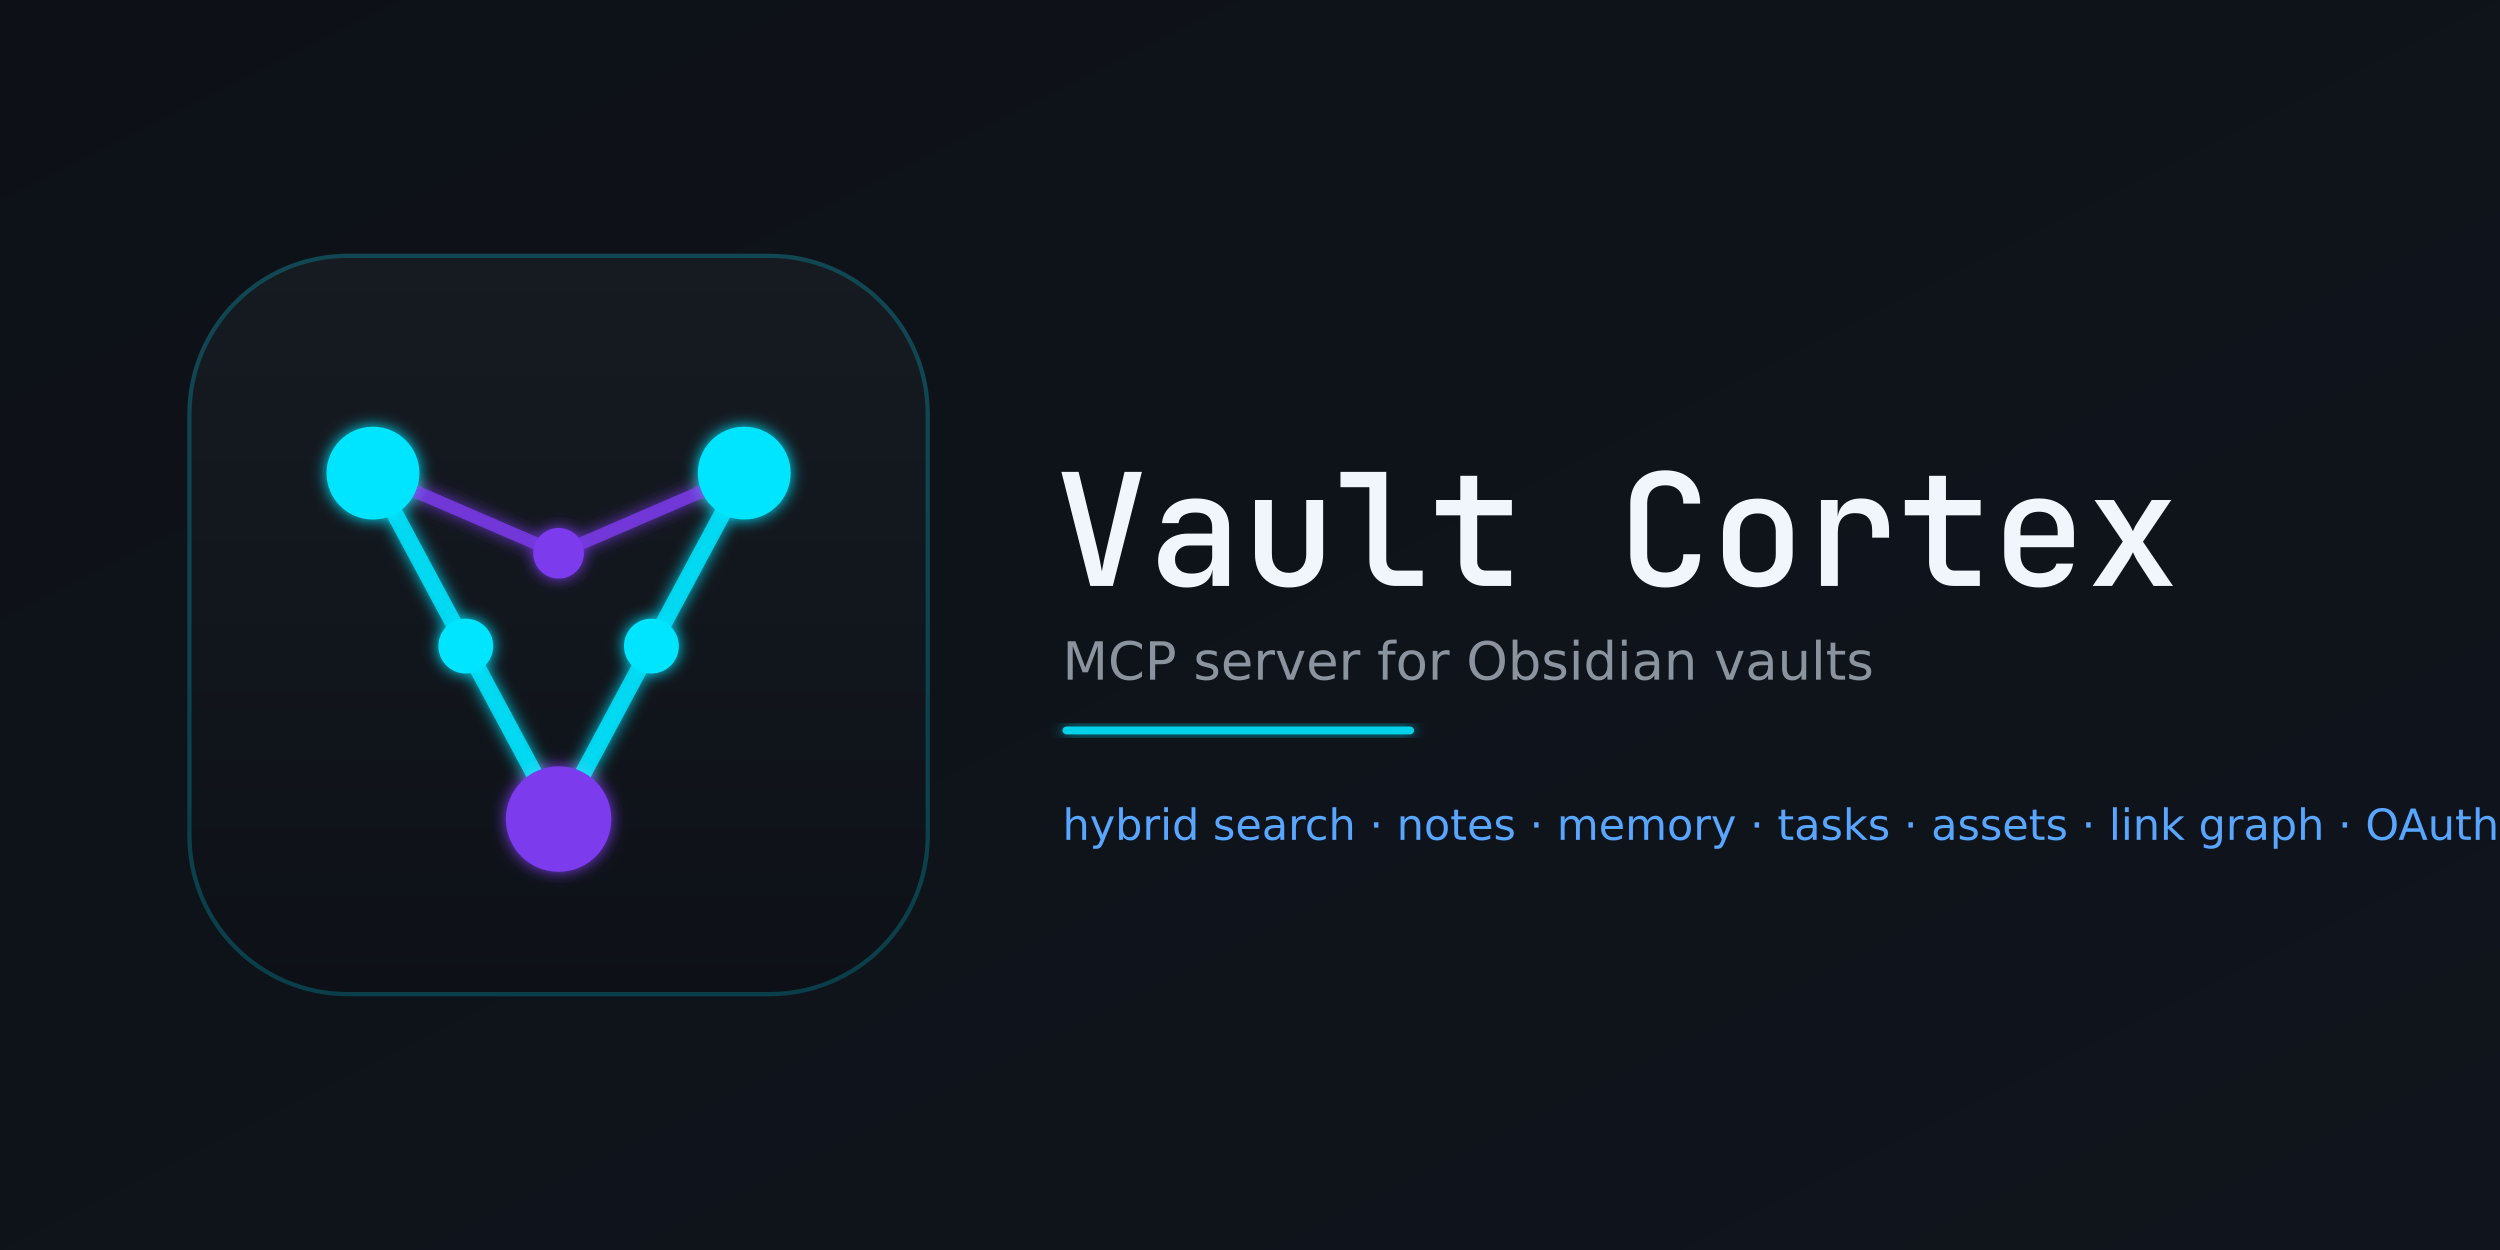
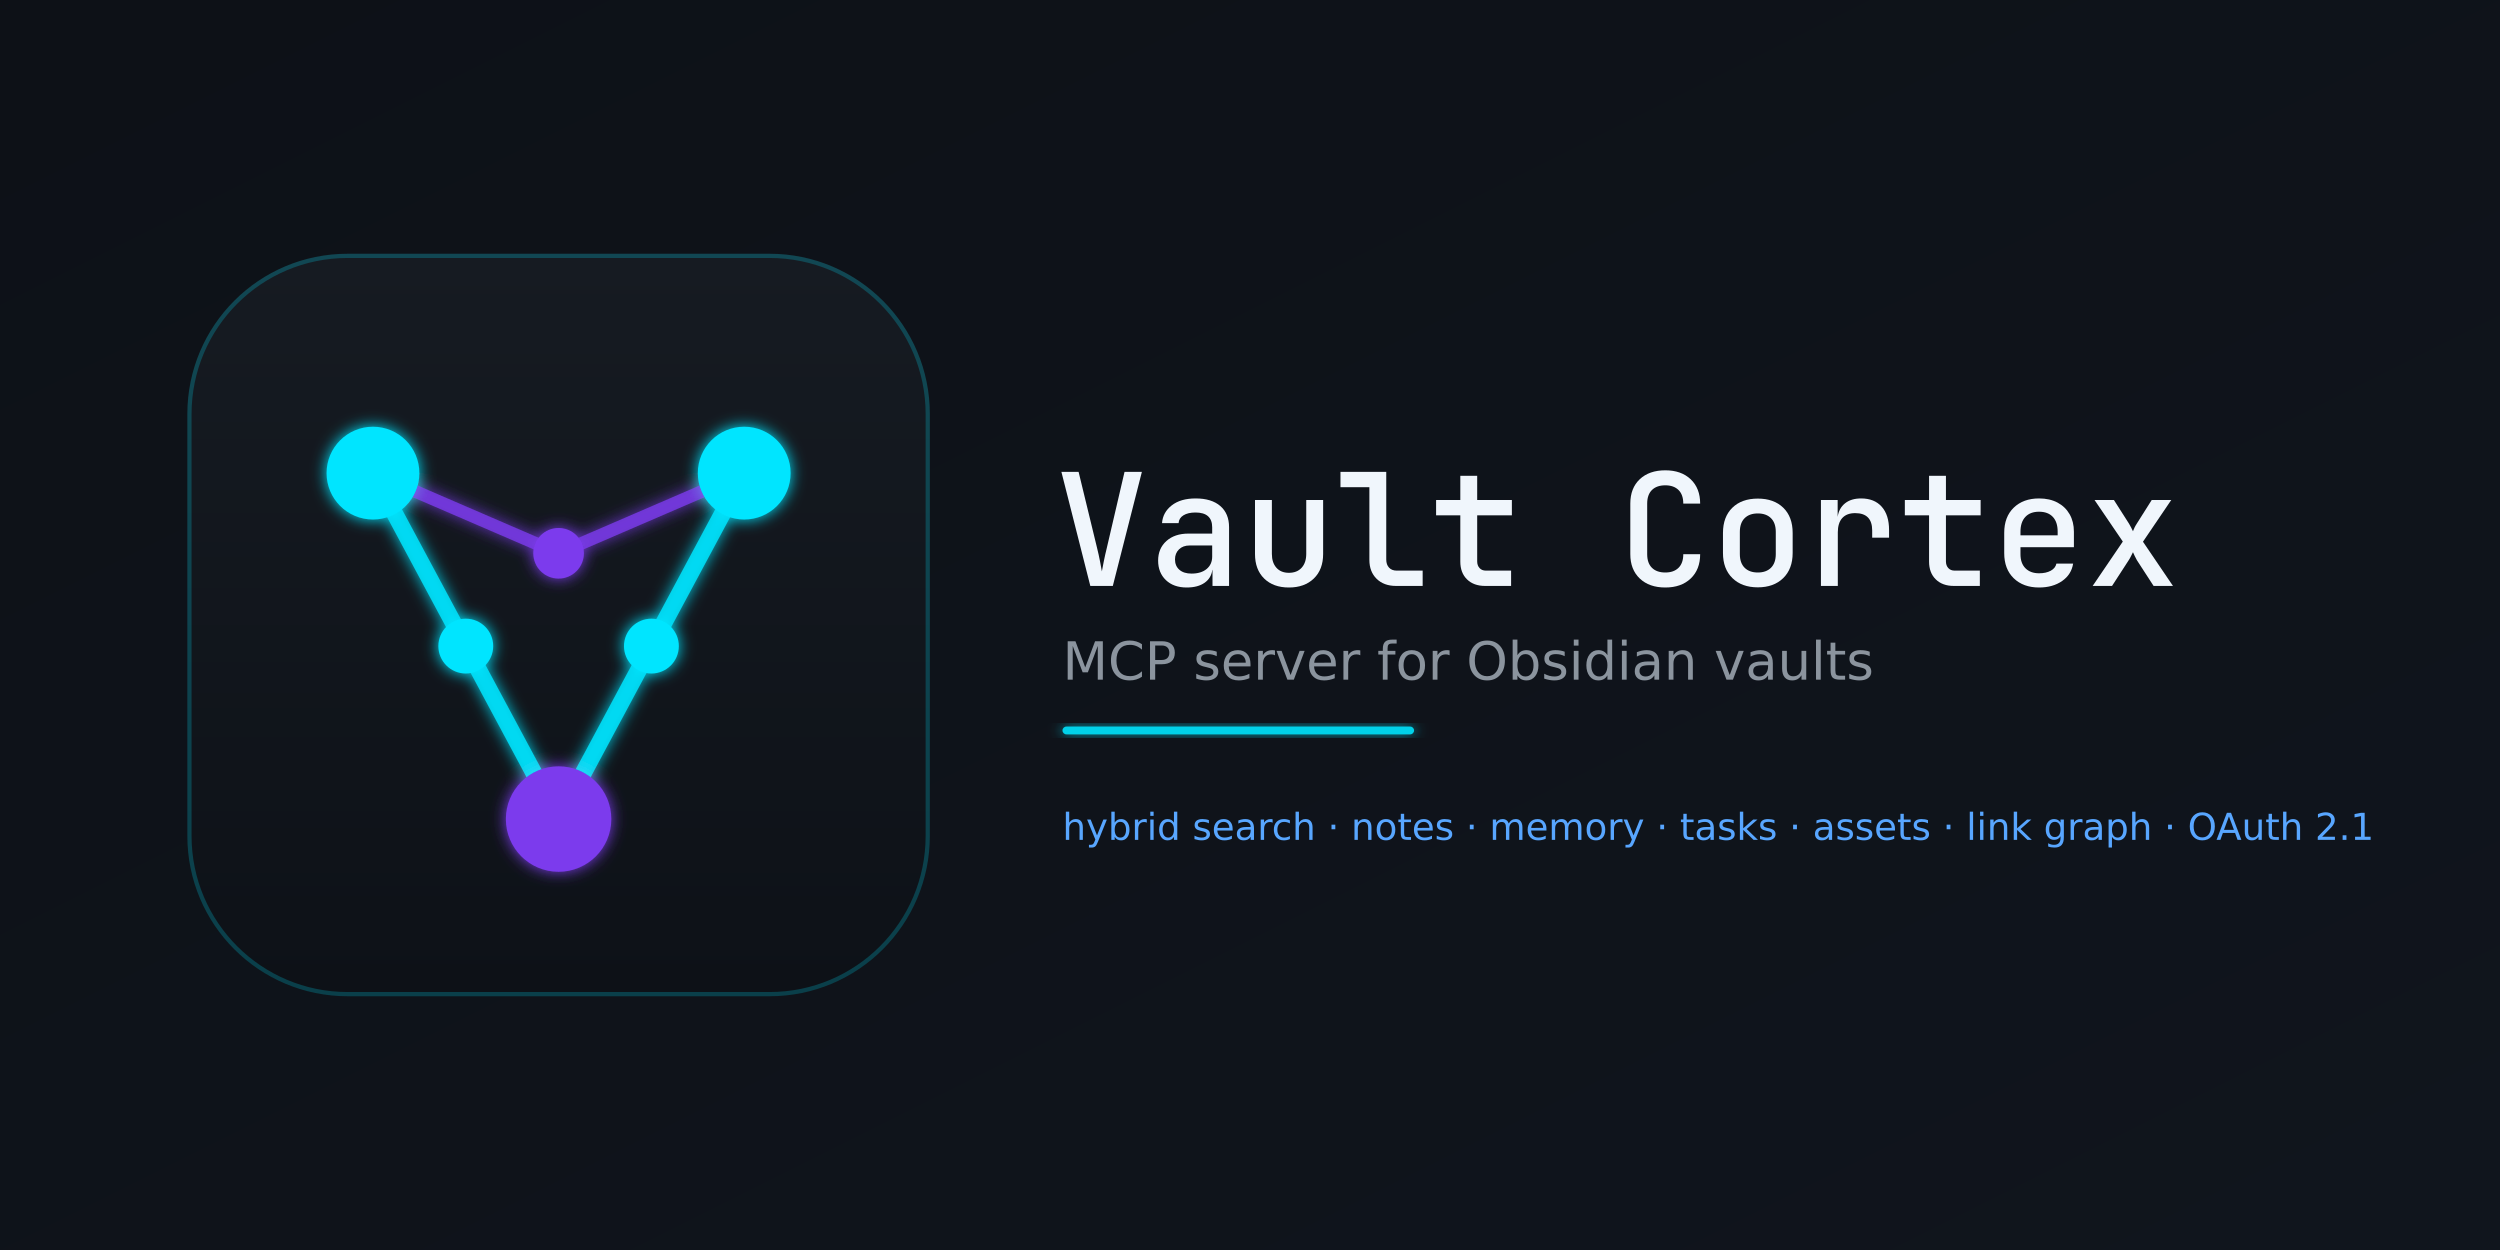
<svg xmlns="http://www.w3.org/2000/svg" width="1280" height="640" viewBox="0 0 1280 640" fill="none">
  <defs>
    <linearGradient id="bg" x1="0" y1="0" x2="1" y2="1">
      <stop offset="0" stop-color="#0d1117" />
      <stop offset="1" stop-color="#10151d" />
    </linearGradient>
    <linearGradient id="tileGrad" x1="0" y1="0" x2="0" y2="1">
      <stop offset="0" stop-color="#161b22" />
      <stop offset="1" stop-color="#0d1117" />
    </linearGradient>
    <filter id="glow" x="-40%" y="-40%" width="180%" height="180%">
      <feGaussianBlur in="SourceGraphic" stdDeviation="3.5" result="b" />
      <feMerge>
        <feMergeNode in="b" />
        <feMergeNode in="SourceGraphic" />
      </feMerge>
    </filter>
  </defs>
  <rect width="1280" height="640" fill="url(#bg)" />
  <g transform="translate(70,104) scale(1.08)">
    <rect x="24" y="24" width="352" height="352" rx="76" fill="url(#tileGrad)" />
    <rect x="25" y="25" width="350" height="350" rx="75" fill="none" stroke="#00e5ff" stroke-width="2" opacity="0.22" />
    <g filter="url(#glow)" stroke-linecap="round">
      <line x1="112" y1="128" x2="156" y2="210" stroke="#00e5ff" stroke-width="8" opacity="0.85" />
      <line x1="156" y1="210" x2="200" y2="292" stroke="#00e5ff" stroke-width="8" opacity="0.85" />
      <line x1="288" y1="128" x2="244" y2="210" stroke="#00e5ff" stroke-width="8" opacity="0.85" />
      <line x1="244" y1="210" x2="200" y2="292" stroke="#00e5ff" stroke-width="8" opacity="0.85" />
      <line x1="112" y1="128" x2="200" y2="166" stroke="#7c3aed" stroke-width="6" opacity="0.8" />
      <line x1="288" y1="128" x2="200" y2="166" stroke="#7c3aed" stroke-width="6" opacity="0.8" />
      <circle cx="112" cy="128" r="22" fill="#00e5ff" />
      <circle cx="288" cy="128" r="22" fill="#00e5ff" />
      <circle cx="156" cy="210" r="13" fill="#00e5ff" />
      <circle cx="244" cy="210" r="13" fill="#00e5ff" />
      <circle cx="200" cy="166" r="12" fill="#7c3aed" />
      <circle cx="200" cy="292" r="25" fill="#7c3aed" />
    </g>
  </g>
  <g transform="translate(540,300) scale(0.08,-0.08)" fill="#f0f6fc">
    <path transform="translate(0,0)" d="M228 0 43 730H153L271 244Q282 200 290.0 158.0Q298 116 302 93Q306 116 314.5 158.5Q323 201 334 245L447 730H558L372 0Z" />
    <path transform="translate(600,0)" d="M245 -10Q161 -10 111.5 37.5Q62 85 62 162Q62 240 115.0 287.5Q168 335 256 335H408V375Q408 470 301 470Q253 470 224.0 452.0Q195 434 193 402H87Q92 471 149.0 515.5Q206 560 302 560Q404 560 460.0 511.5Q516 463 516 376V0H410V103H409Q402 50 359.0 20.0Q316 -10 245 -10ZM276 79Q337 79 372.5 108.5Q408 138 408 188V259H264Q221 259 195.5 234.0Q170 209 170 170Q170 128 198.0 103.5Q226 79 276 79Z" />
    <path transform="translate(1200,0)" d="M299 -10Q199 -10 140.5 47.5Q82 105 82 204V550H190V205Q190 149 219.0 116.5Q248 84 299 84Q351 84 380.5 116.5Q410 149 410 205V550H518V204Q518 105 458.5 47.5Q399 -10 299 -10Z" />
    <path transform="translate(1800,0)" d="M385 0Q307 0 260.5 45.5Q214 91 214 167V632H29V730H322V169Q322 136 340.0 117.0Q358 98 389 98H555V0Z" />
    <path transform="translate(2400,0)" d="M355 0Q282 0 239.0 42.0Q196 84 196 156V452H41V550H196V705H304V550H526V452H304V157Q304 131 319.0 114.5Q334 98 360 98H521V0Z" />
    <path transform="translate(3600,0)" d="M308 -10Q205 -10 144.5 47.5Q84 105 84 203V527Q84 626 144.5 683.0Q205 740 308 740Q410 740 470.5 682.5Q531 625 531 527H423Q423 584 392.5 614.0Q362 644 308 644Q253 644 222.5 614.0Q192 584 192 527V203Q192 146 222.5 116.0Q253 86 308 86Q362 86 392.5 116.0Q423 146 423 203H531Q531 105 470.5 47.5Q410 -10 308 -10Z" />
    <path transform="translate(4200,0)" d="M300 -9Q198 -9 137.5 50.0Q77 109 77 211V339Q77 442 137.0 500.5Q197 559 300 559Q403 559 463.0 500.5Q523 442 523 339V211Q523 109 462.5 50.0Q402 -9 300 -9ZM300 86Q354 86 384.5 116.5Q415 147 415 204V346Q415 403 384.5 433.5Q354 464 300 464Q246 464 215.5 433.5Q185 403 185 346V204Q185 147 215.5 116.5Q246 86 300 86Z" />
    <path transform="translate(4800,0)" d="M104 0V550H211V442Q219 497 258.0 528.5Q297 560 361 560Q446 560 493.0 507.0Q540 454 540 358V309H432V355Q432 466 323 466Q269 466 240.5 434.5Q212 403 212 343V0Z" />
    <path transform="translate(5400,0)" d="M355 0Q282 0 239.0 42.0Q196 84 196 156V452H41V550H196V705H304V550H526V452H304V157Q304 131 319.0 114.5Q334 98 360 98H521V0Z" />
    <path transform="translate(6000,0)" d="M300 -10Q199 -10 138.0 49.0Q77 108 77 210V340Q77 442 138.0 501.0Q199 560 300 560Q368 560 418.0 533.5Q468 507 495.5 459.0Q523 411 523 347V248H181V203Q181 145 213.0 113.0Q245 81 300 81Q345 81 375.0 97.5Q405 114 411 143H518Q507 73 447.5 31.5Q388 -10 300 -10ZM181 347V324H419V348Q419 409 388.0 442.0Q357 475 300 475Q243 475 212.0 441.5Q181 408 181 347Z" />
    <path transform="translate(6600,0)" d="M43 0 236 284 55 550H179L276 398Q283 386 290.0 372.5Q297 359 301 350Q304 359 310.5 372.5Q317 386 325 398L421 550H546L365 283L557 0H433L326 165Q319 177 312.0 192.0Q305 207 301 216Q296 207 289.0 192.0Q282 177 274 165L167 0Z" />
  </g>
  <text x="544" y="348" font-family="DejaVu Sans" font-size="27" fill="#8b949e">MCP server for Obsidian vaults</text>
  <rect x="544" y="372" width="180" height="4" rx="2" fill="#00e5ff" filter="url(#glow)" opacity="0.9" />
-   <text x="544" y="430" font-family="DejaVu Sans" font-size="22" fill="#58a6ff">hybrid search · notes · memory · tasks · assets · link graph · OAuth 2.1</text>
+   <text x="544" y="430" font-family="DejaVu Sans" font-size="19" fill="#58a6ff">hybrid search · notes · memory · tasks · assets · link graph · OAuth 2.1</text>
</svg>
